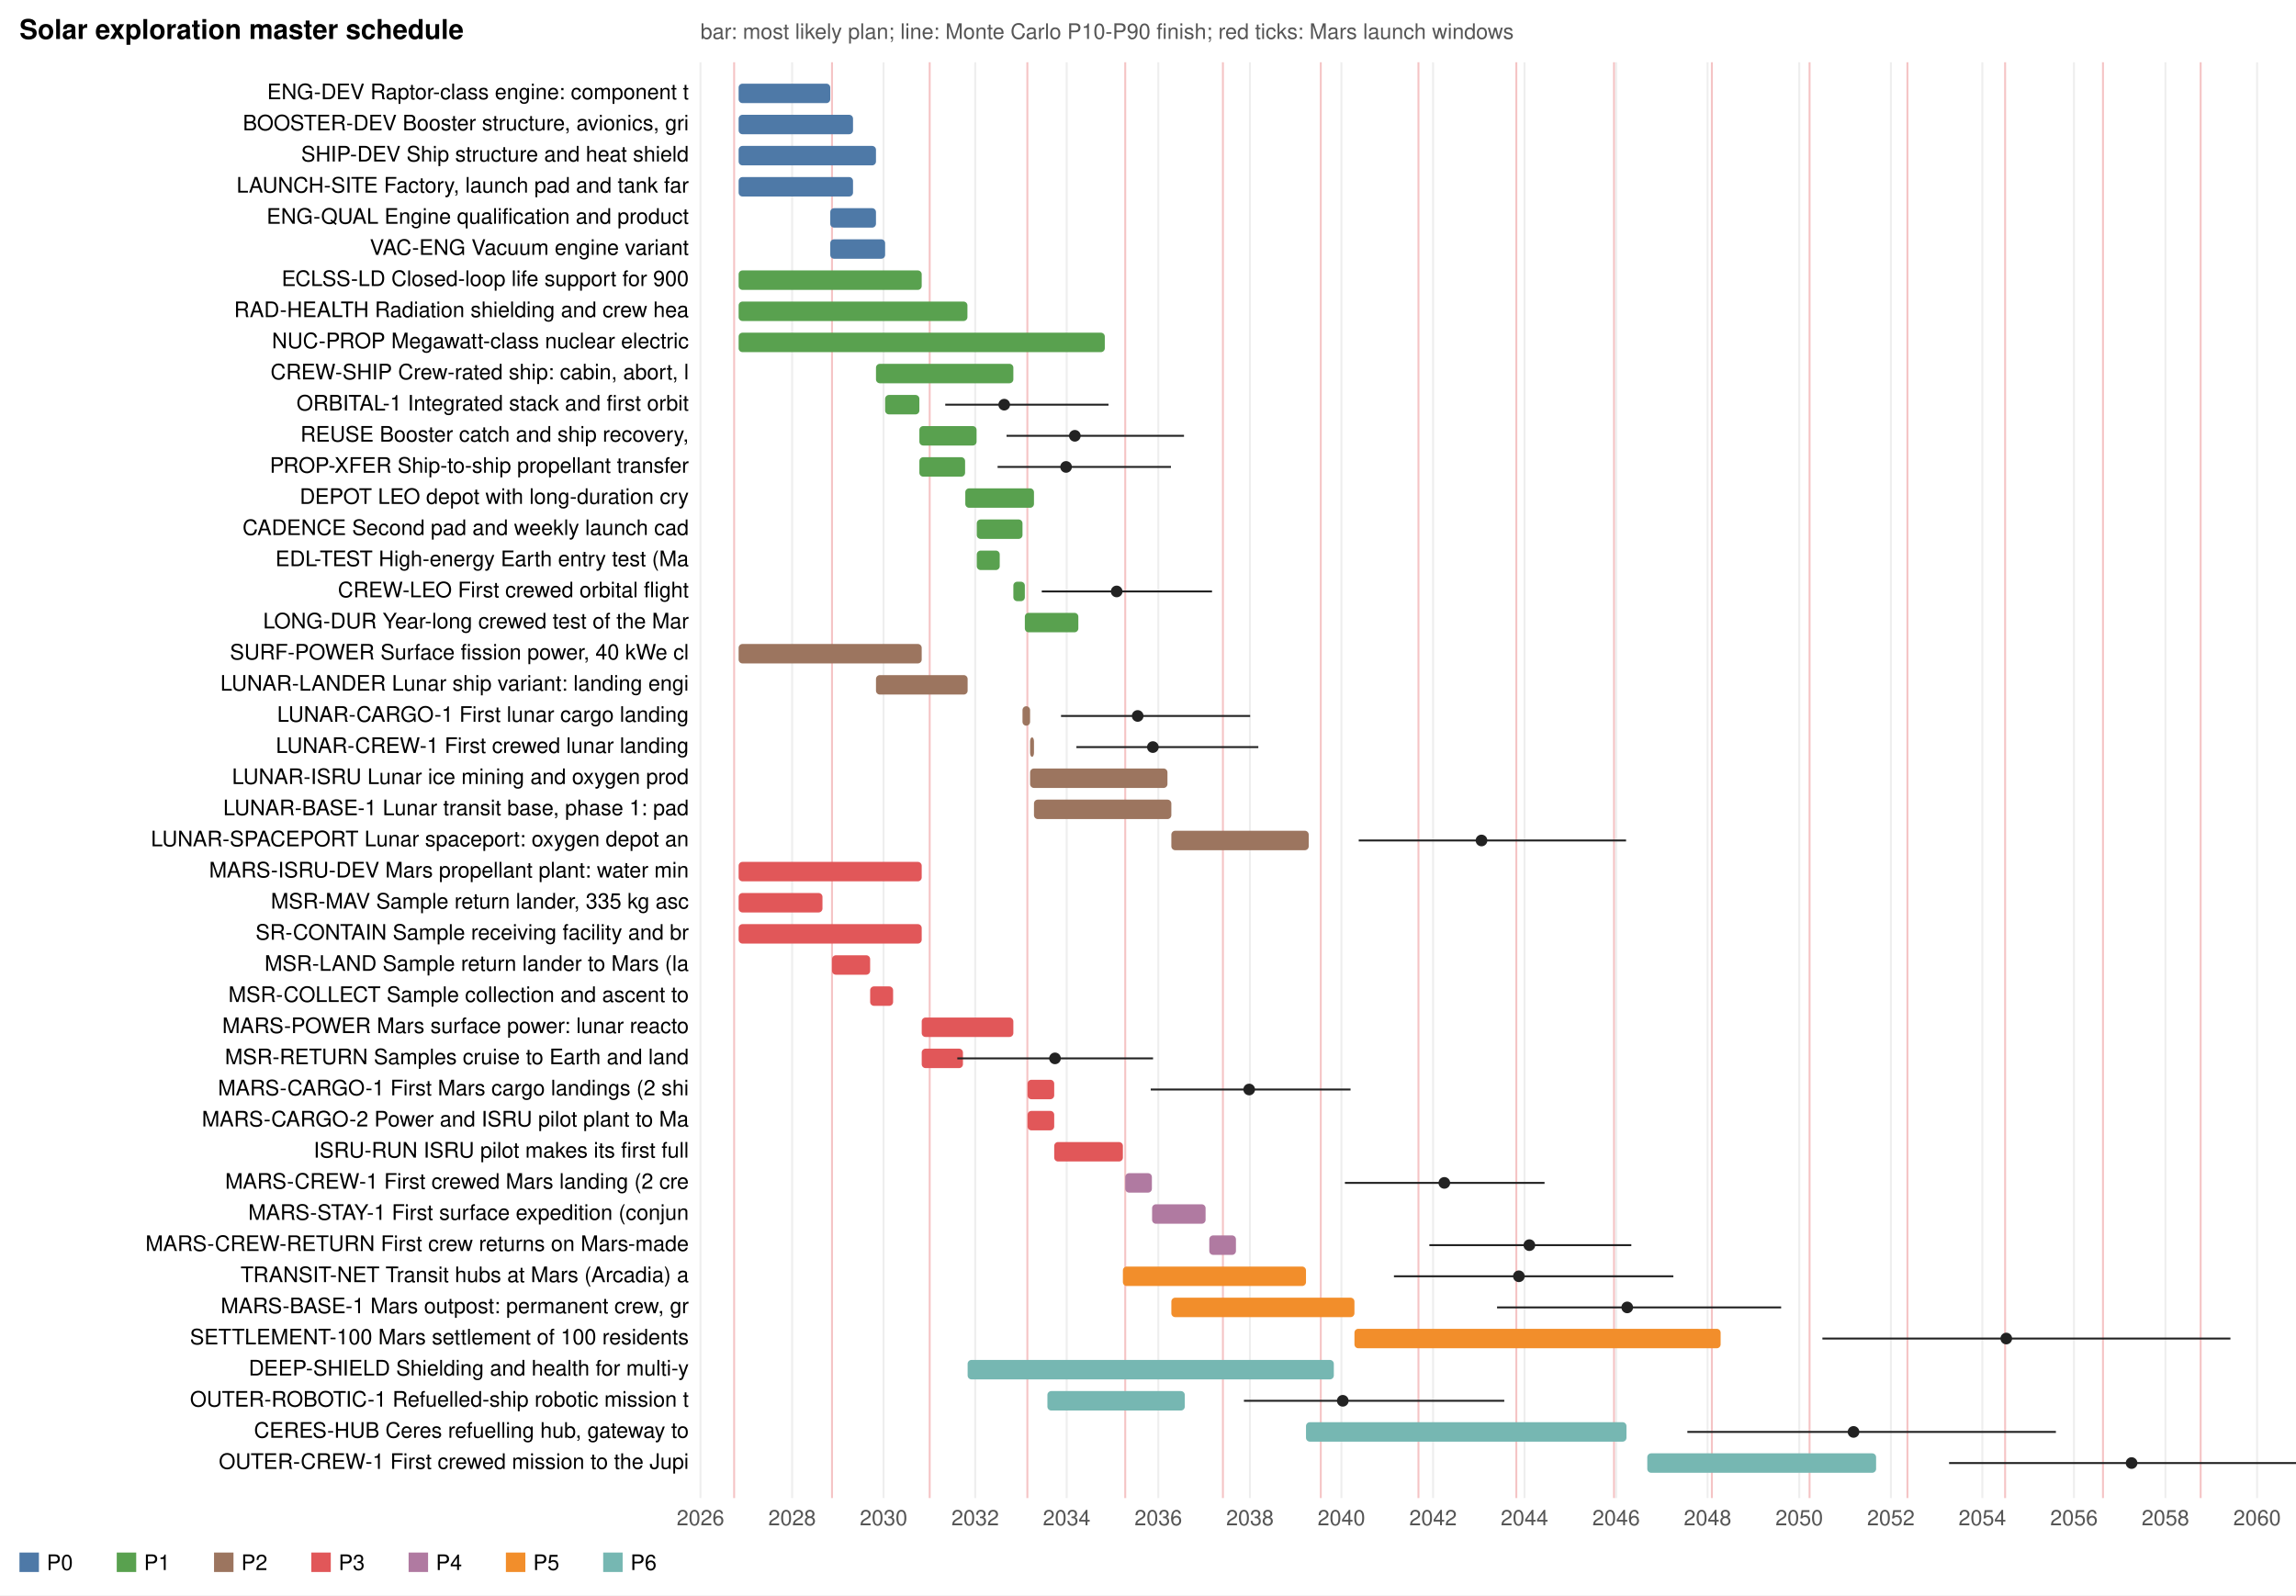
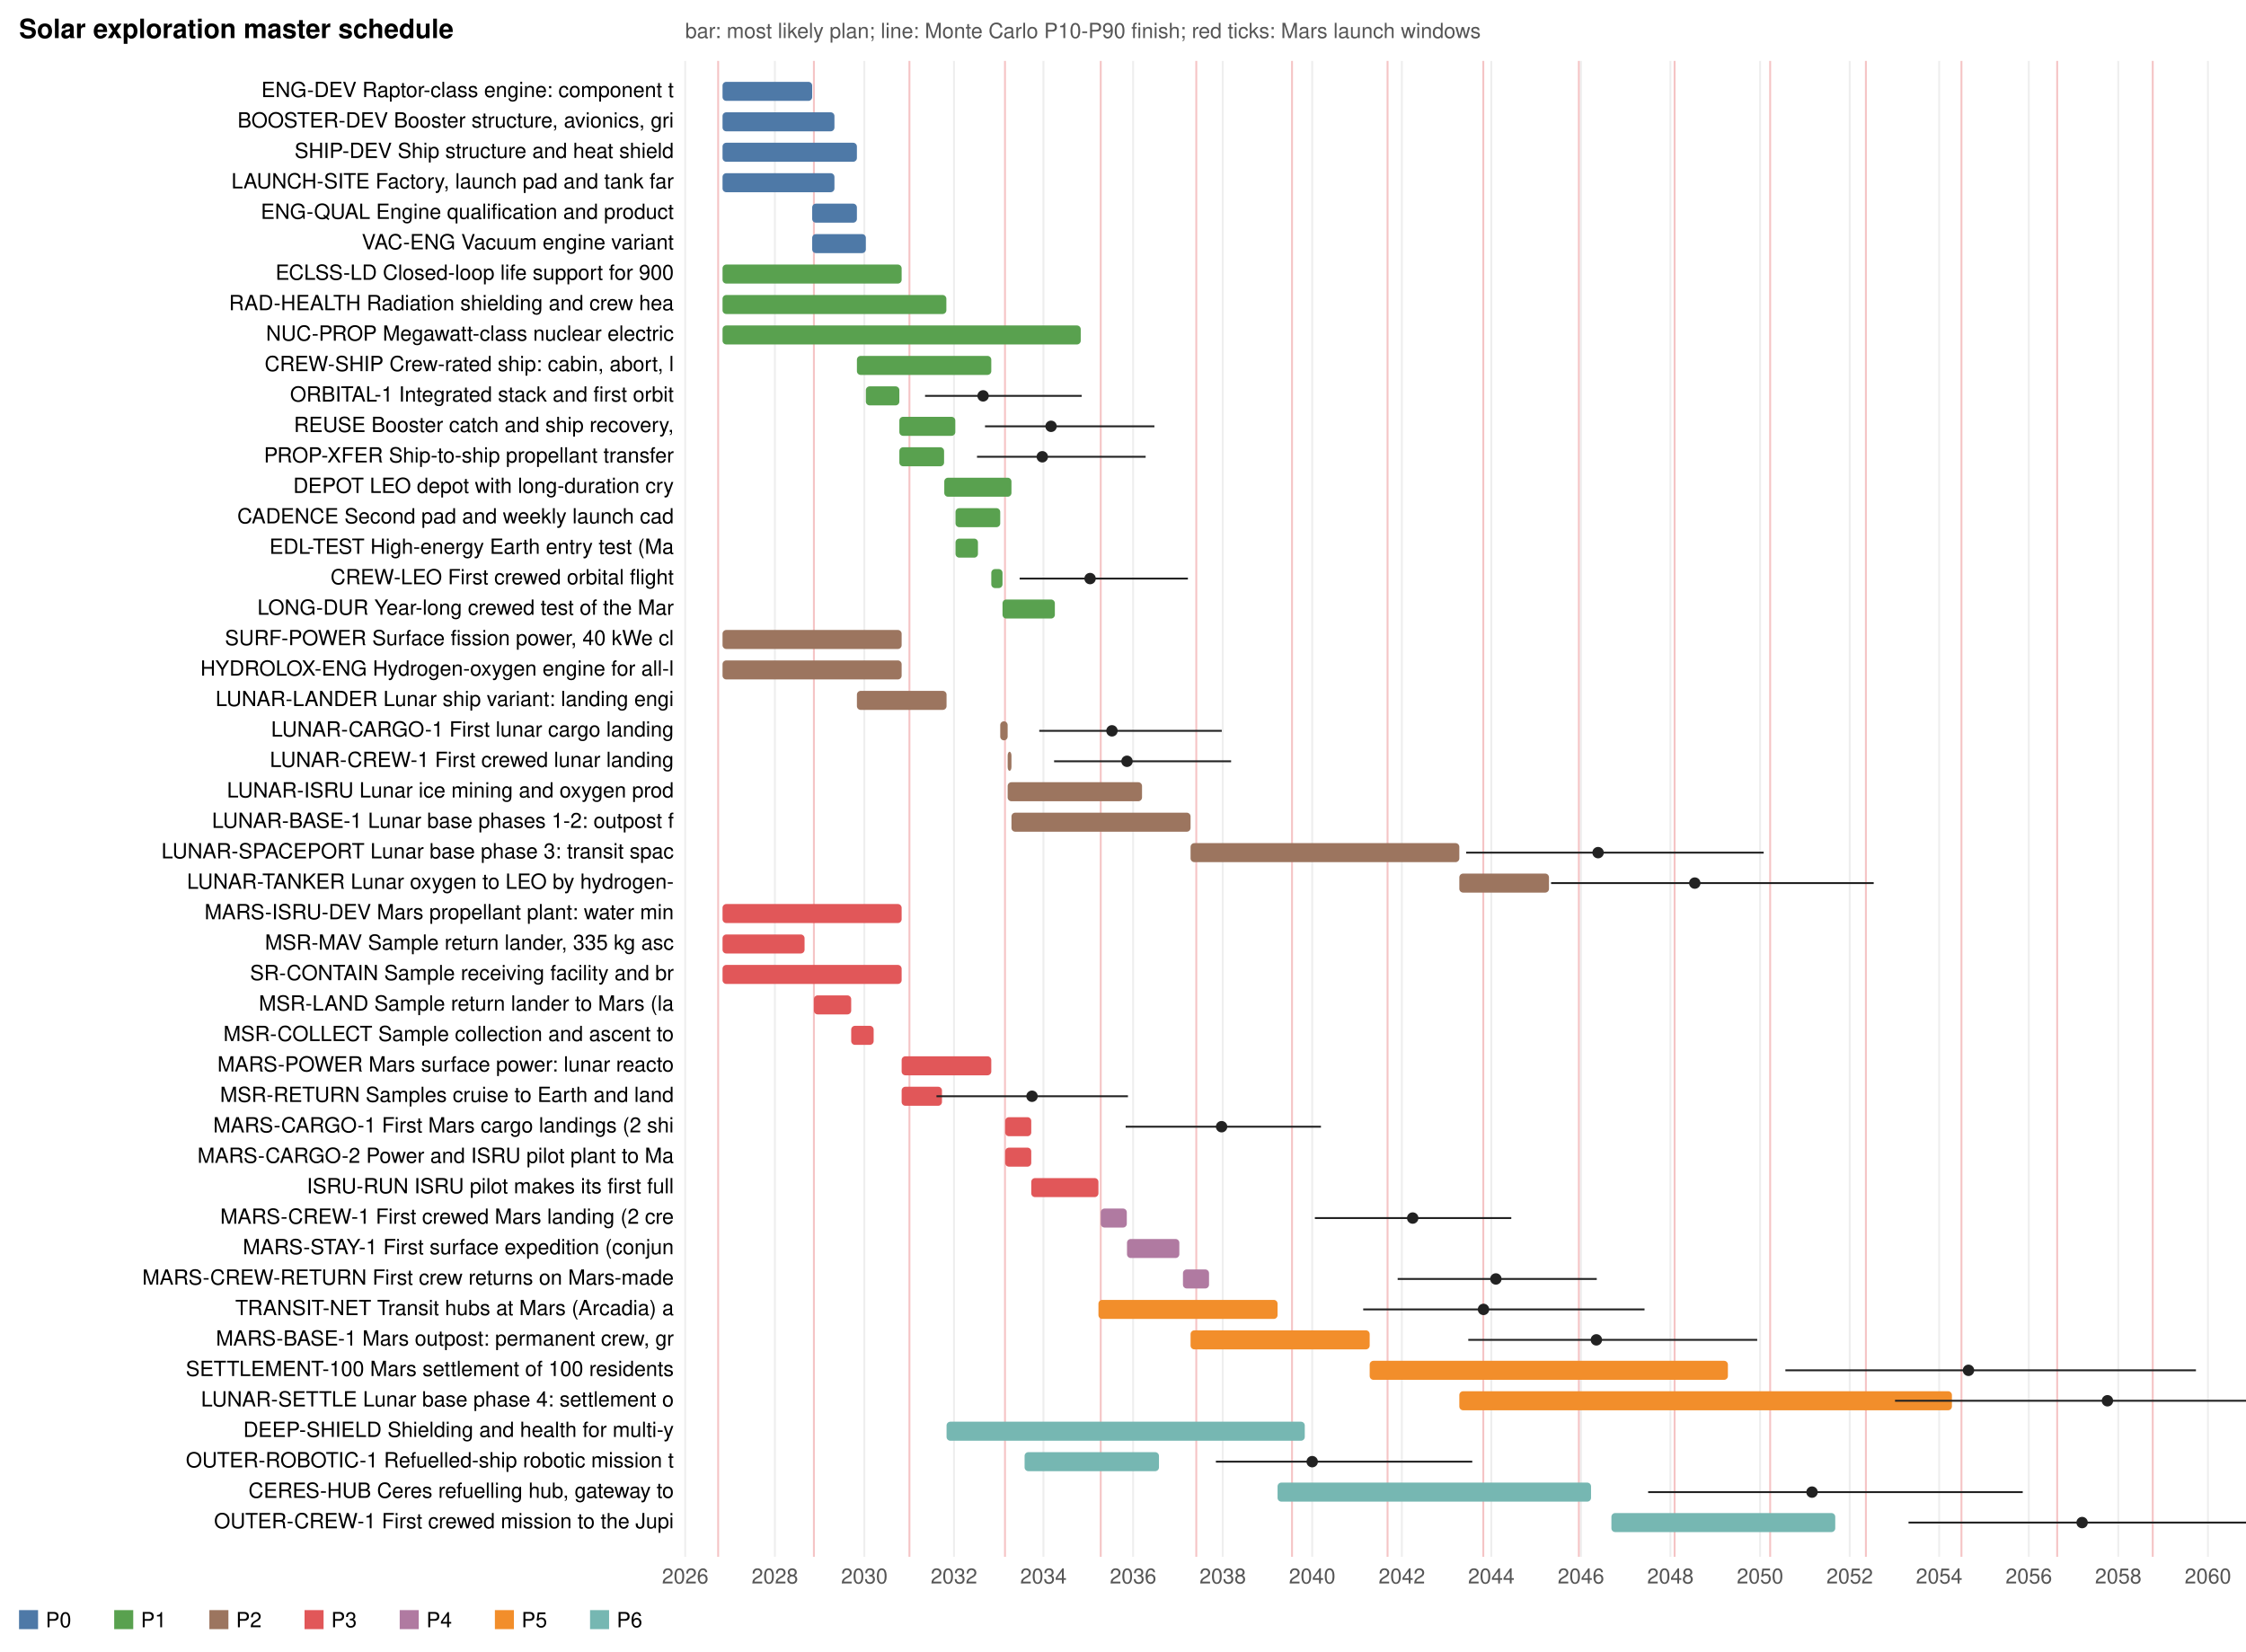
- <svg xmlns="http://www.w3.org/2000/svg" width="1180" height="820" font-family="Helvetica,Arial,sans-serif" font-size="11">
-   <rect width="1180" height="820" fill="white" />
+ <svg xmlns="http://www.w3.org/2000/svg" width="1180" height="868" font-family="Helvetica,Arial,sans-serif" font-size="11">
+   <rect width="1180" height="868" fill="white" />
  <text x="10" y="20" font-size="14" font-weight="bold">Solar exploration master schedule</text>
  <text x="360" y="20" fill="#555">bar: most likely plan; line: Monte Carlo P10-P90 finish; red ticks: Mars launch windows</text>
-   <line x1="360.0" y1="32" x2="360.0" y2="770" stroke="#eee" />
-   <text x="360.0" y="784" text-anchor="middle" fill="#555">2026</text>
-   <line x1="407.1" y1="32" x2="407.1" y2="770" stroke="#eee" />
-   <text x="407.1" y="784" text-anchor="middle" fill="#555">2028</text>
-   <line x1="454.1" y1="32" x2="454.1" y2="770" stroke="#eee" />
-   <text x="454.1" y="784" text-anchor="middle" fill="#555">2030</text>
-   <line x1="501.2" y1="32" x2="501.2" y2="770" stroke="#eee" />
-   <text x="501.2" y="784" text-anchor="middle" fill="#555">2032</text>
-   <line x1="548.2" y1="32" x2="548.2" y2="770" stroke="#eee" />
-   <text x="548.2" y="784" text-anchor="middle" fill="#555">2034</text>
-   <line x1="595.3" y1="32" x2="595.3" y2="770" stroke="#eee" />
-   <text x="595.3" y="784" text-anchor="middle" fill="#555">2036</text>
-   <line x1="642.4" y1="32" x2="642.4" y2="770" stroke="#eee" />
-   <text x="642.4" y="784" text-anchor="middle" fill="#555">2038</text>
-   <line x1="689.4" y1="32" x2="689.4" y2="770" stroke="#eee" />
-   <text x="689.4" y="784" text-anchor="middle" fill="#555">2040</text>
-   <line x1="736.5" y1="32" x2="736.5" y2="770" stroke="#eee" />
-   <text x="736.5" y="784" text-anchor="middle" fill="#555">2042</text>
-   <line x1="783.5" y1="32" x2="783.5" y2="770" stroke="#eee" />
-   <text x="783.5" y="784" text-anchor="middle" fill="#555">2044</text>
-   <line x1="830.6" y1="32" x2="830.6" y2="770" stroke="#eee" />
-   <text x="830.6" y="784" text-anchor="middle" fill="#555">2046</text>
-   <line x1="877.6" y1="32" x2="877.6" y2="770" stroke="#eee" />
-   <text x="877.6" y="784" text-anchor="middle" fill="#555">2048</text>
-   <line x1="924.7" y1="32" x2="924.7" y2="770" stroke="#eee" />
-   <text x="924.7" y="784" text-anchor="middle" fill="#555">2050</text>
-   <line x1="971.8" y1="32" x2="971.8" y2="770" stroke="#eee" />
-   <text x="971.8" y="784" text-anchor="middle" fill="#555">2052</text>
-   <line x1="1018.8" y1="32" x2="1018.8" y2="770" stroke="#eee" />
-   <text x="1018.8" y="784" text-anchor="middle" fill="#555">2054</text>
-   <line x1="1065.9" y1="32" x2="1065.9" y2="770" stroke="#eee" />
-   <text x="1065.9" y="784" text-anchor="middle" fill="#555">2056</text>
-   <line x1="1112.9" y1="32" x2="1112.9" y2="770" stroke="#eee" />
-   <text x="1112.9" y="784" text-anchor="middle" fill="#555">2058</text>
-   <line x1="1160.0" y1="32" x2="1160.0" y2="770" stroke="#eee" />
-   <text x="1160.0" y="784" text-anchor="middle" fill="#555">2060</text>
-   <line x1="377.3" y1="32" x2="377.3" y2="770" stroke="#e15759" stroke-opacity="0.35" />
-   <line x1="427.6" y1="32" x2="427.6" y2="770" stroke="#e15759" stroke-opacity="0.35" />
-   <line x1="477.8" y1="32" x2="477.8" y2="770" stroke="#e15759" stroke-opacity="0.35" />
-   <line x1="528.0" y1="32" x2="528.0" y2="770" stroke="#e15759" stroke-opacity="0.35" />
-   <line x1="578.3" y1="32" x2="578.3" y2="770" stroke="#e15759" stroke-opacity="0.35" />
-   <line x1="628.5" y1="32" x2="628.5" y2="770" stroke="#e15759" stroke-opacity="0.35" />
-   <line x1="678.8" y1="32" x2="678.8" y2="770" stroke="#e15759" stroke-opacity="0.35" />
-   <line x1="729.0" y1="32" x2="729.0" y2="770" stroke="#e15759" stroke-opacity="0.35" />
-   <line x1="779.3" y1="32" x2="779.3" y2="770" stroke="#e15759" stroke-opacity="0.35" />
-   <line x1="829.5" y1="32" x2="829.5" y2="770" stroke="#e15759" stroke-opacity="0.35" />
-   <line x1="879.8" y1="32" x2="879.8" y2="770" stroke="#e15759" stroke-opacity="0.35" />
-   <line x1="930.0" y1="32" x2="930.0" y2="770" stroke="#e15759" stroke-opacity="0.35" />
-   <line x1="980.3" y1="32" x2="980.3" y2="770" stroke="#e15759" stroke-opacity="0.35" />
-   <line x1="1030.5" y1="32" x2="1030.5" y2="770" stroke="#e15759" stroke-opacity="0.35" />
-   <line x1="1080.8" y1="32" x2="1080.8" y2="770" stroke="#e15759" stroke-opacity="0.35" />
-   <line x1="1131.0" y1="32" x2="1131.0" y2="770" stroke="#e15759" stroke-opacity="0.35" />
-   <line x1="1181.3" y1="32" x2="1181.3" y2="770" stroke="#e15759" stroke-opacity="0.35" />
+   <line x1="360.0" y1="32" x2="360.0" y2="818" stroke="#eee" />
+   <text x="360.0" y="832" text-anchor="middle" fill="#555">2026</text>
+   <line x1="407.1" y1="32" x2="407.1" y2="818" stroke="#eee" />
+   <text x="407.1" y="832" text-anchor="middle" fill="#555">2028</text>
+   <line x1="454.1" y1="32" x2="454.1" y2="818" stroke="#eee" />
+   <text x="454.1" y="832" text-anchor="middle" fill="#555">2030</text>
+   <line x1="501.2" y1="32" x2="501.2" y2="818" stroke="#eee" />
+   <text x="501.2" y="832" text-anchor="middle" fill="#555">2032</text>
+   <line x1="548.2" y1="32" x2="548.2" y2="818" stroke="#eee" />
+   <text x="548.2" y="832" text-anchor="middle" fill="#555">2034</text>
+   <line x1="595.3" y1="32" x2="595.3" y2="818" stroke="#eee" />
+   <text x="595.3" y="832" text-anchor="middle" fill="#555">2036</text>
+   <line x1="642.4" y1="32" x2="642.4" y2="818" stroke="#eee" />
+   <text x="642.4" y="832" text-anchor="middle" fill="#555">2038</text>
+   <line x1="689.4" y1="32" x2="689.4" y2="818" stroke="#eee" />
+   <text x="689.4" y="832" text-anchor="middle" fill="#555">2040</text>
+   <line x1="736.5" y1="32" x2="736.5" y2="818" stroke="#eee" />
+   <text x="736.5" y="832" text-anchor="middle" fill="#555">2042</text>
+   <line x1="783.5" y1="32" x2="783.5" y2="818" stroke="#eee" />
+   <text x="783.5" y="832" text-anchor="middle" fill="#555">2044</text>
+   <line x1="830.6" y1="32" x2="830.6" y2="818" stroke="#eee" />
+   <text x="830.6" y="832" text-anchor="middle" fill="#555">2046</text>
+   <line x1="877.6" y1="32" x2="877.6" y2="818" stroke="#eee" />
+   <text x="877.6" y="832" text-anchor="middle" fill="#555">2048</text>
+   <line x1="924.7" y1="32" x2="924.7" y2="818" stroke="#eee" />
+   <text x="924.7" y="832" text-anchor="middle" fill="#555">2050</text>
+   <line x1="971.8" y1="32" x2="971.8" y2="818" stroke="#eee" />
+   <text x="971.8" y="832" text-anchor="middle" fill="#555">2052</text>
+   <line x1="1018.8" y1="32" x2="1018.8" y2="818" stroke="#eee" />
+   <text x="1018.8" y="832" text-anchor="middle" fill="#555">2054</text>
+   <line x1="1065.9" y1="32" x2="1065.9" y2="818" stroke="#eee" />
+   <text x="1065.9" y="832" text-anchor="middle" fill="#555">2056</text>
+   <line x1="1112.9" y1="32" x2="1112.9" y2="818" stroke="#eee" />
+   <text x="1112.9" y="832" text-anchor="middle" fill="#555">2058</text>
+   <line x1="1160.0" y1="32" x2="1160.0" y2="818" stroke="#eee" />
+   <text x="1160.0" y="832" text-anchor="middle" fill="#555">2060</text>
+   <line x1="377.3" y1="32" x2="377.3" y2="818" stroke="#e15759" stroke-opacity="0.35" />
+   <line x1="427.6" y1="32" x2="427.6" y2="818" stroke="#e15759" stroke-opacity="0.35" />
+   <line x1="477.8" y1="32" x2="477.8" y2="818" stroke="#e15759" stroke-opacity="0.35" />
+   <line x1="528.0" y1="32" x2="528.0" y2="818" stroke="#e15759" stroke-opacity="0.35" />
+   <line x1="578.3" y1="32" x2="578.3" y2="818" stroke="#e15759" stroke-opacity="0.35" />
+   <line x1="628.5" y1="32" x2="628.5" y2="818" stroke="#e15759" stroke-opacity="0.35" />
+   <line x1="678.8" y1="32" x2="678.8" y2="818" stroke="#e15759" stroke-opacity="0.35" />
+   <line x1="729.0" y1="32" x2="729.0" y2="818" stroke="#e15759" stroke-opacity="0.35" />
+   <line x1="779.3" y1="32" x2="779.3" y2="818" stroke="#e15759" stroke-opacity="0.35" />
+   <line x1="829.5" y1="32" x2="829.5" y2="818" stroke="#e15759" stroke-opacity="0.35" />
+   <line x1="879.8" y1="32" x2="879.8" y2="818" stroke="#e15759" stroke-opacity="0.35" />
+   <line x1="930.0" y1="32" x2="930.0" y2="818" stroke="#e15759" stroke-opacity="0.35" />
+   <line x1="980.3" y1="32" x2="980.3" y2="818" stroke="#e15759" stroke-opacity="0.35" />
+   <line x1="1030.5" y1="32" x2="1030.5" y2="818" stroke="#e15759" stroke-opacity="0.35" />
+   <line x1="1080.8" y1="32" x2="1080.8" y2="818" stroke="#e15759" stroke-opacity="0.35" />
+   <line x1="1131.0" y1="32" x2="1131.0" y2="818" stroke="#e15759" stroke-opacity="0.35" />
+   <line x1="1181.3" y1="32" x2="1181.3" y2="818" stroke="#e15759" stroke-opacity="0.35" />
  <text x="354" y="51" text-anchor="end">ENG-DEV  Raptor-class engine: component t</text>
  <rect x="379.6" y="43" width="47.1" height="10" fill="#4e79a7" rx="2" />
  <text x="354" y="67" text-anchor="end">BOOSTER-DEV  Booster structure, avionics, gri</text>
  <rect x="379.6" y="59" width="58.8" height="10" fill="#4e79a7" rx="2" />
  <text x="354" y="83" text-anchor="end">SHIP-DEV  Ship structure and heat shield</text>
  <rect x="379.6" y="75" width="70.6" height="10" fill="#4e79a7" rx="2" />
  <text x="354" y="99" text-anchor="end">LAUNCH-SITE  Factory, launch pad and tank far</text>
  <rect x="379.6" y="91" width="58.8" height="10" fill="#4e79a7" rx="2" />
  <text x="354" y="115" text-anchor="end">ENG-QUAL  Engine qualification and product</text>
  <rect x="426.7" y="107" width="23.5" height="10" fill="#4e79a7" rx="2" />
  <text x="354" y="131" text-anchor="end">VAC-ENG  Vacuum engine variant</text>
  <rect x="426.7" y="123" width="28.2" height="10" fill="#4e79a7" rx="2" />
  <text x="354" y="147" text-anchor="end">ECLSS-LD  Closed-loop life support for 900</text>
  <rect x="379.6" y="139" width="94.1" height="10" fill="#59a14f" rx="2" />
  <text x="354" y="163" text-anchor="end">RAD-HEALTH  Radiation shielding and crew hea</text>
  <rect x="379.6" y="155" width="117.6" height="10" fill="#59a14f" rx="2" />
  <text x="354" y="179" text-anchor="end">NUC-PROP  Megawatt-class nuclear electric </text>
  <rect x="379.6" y="171" width="188.2" height="10" fill="#59a14f" rx="2" />
  <text x="354" y="195" text-anchor="end">CREW-SHIP  Crew-rated ship: cabin, abort, l</text>
  <rect x="450.2" y="187" width="70.6" height="10" fill="#59a14f" rx="2" />
  <text x="354" y="211" text-anchor="end">ORBITAL-1  Integrated stack and first orbit</text>
  <rect x="454.9" y="203" width="17.6" height="10" fill="#59a14f" rx="2" />
-   <line x1="485.8" y1="208" x2="569.7" y2="208" stroke="#222" />
-   <circle cx="516.1" cy="208" r="3" fill="#222" />
+   <line x1="486.0" y1="208" x2="568.3" y2="208" stroke="#222" />
+   <circle cx="516.5" cy="208" r="3" fill="#222" />
  <text x="354" y="227" text-anchor="end">REUSE  Booster catch and ship recovery,</text>
  <rect x="472.5" y="219" width="29.4" height="10" fill="#59a14f" rx="2" />
-   <line x1="517.3" y1="224" x2="608.5" y2="224" stroke="#222" />
-   <circle cx="552.4" cy="224" r="3" fill="#222" />
+   <line x1="517.5" y1="224" x2="606.5" y2="224" stroke="#222" />
+   <circle cx="552.2" cy="224" r="3" fill="#222" />
  <text x="354" y="243" text-anchor="end">PROP-XFER  Ship-to-ship propellant transfer</text>
  <rect x="472.5" y="235" width="23.5" height="10" fill="#59a14f" rx="2" />
-   <line x1="512.7" y1="240" x2="601.8" y2="240" stroke="#222" />
-   <circle cx="547.9" cy="240" r="3" fill="#222" />
+   <line x1="513.3" y1="240" x2="601.9" y2="240" stroke="#222" />
+   <circle cx="547.6" cy="240" r="3" fill="#222" />
  <text x="354" y="259" text-anchor="end">DEPOT  LEO depot with long-duration cry</text>
  <rect x="496.1" y="251" width="35.3" height="10" fill="#59a14f" rx="2" />
  <text x="354" y="275" text-anchor="end">CADENCE  Second pad and weekly launch cad</text>
  <rect x="502.0" y="267" width="23.5" height="10" fill="#59a14f" rx="2" />
  <text x="354" y="291" text-anchor="end">EDL-TEST  High-energy Earth entry test (Ma</text>
  <rect x="502.0" y="283" width="11.8" height="10" fill="#59a14f" rx="2" />
  <text x="354" y="307" text-anchor="end">CREW-LEO  First crewed orbital flight</text>
  <rect x="520.8" y="299" width="5.9" height="10" fill="#59a14f" rx="2" />
-   <line x1="535.4" y1="304" x2="622.9" y2="304" stroke="#222" />
-   <circle cx="573.9" cy="304" r="3" fill="#222" />
+   <line x1="535.7" y1="304" x2="624.1" y2="304" stroke="#222" />
+   <circle cx="572.7" cy="304" r="3" fill="#222" />
  <text x="354" y="323" text-anchor="end">LONG-DUR  Year-long crewed test of the Mar</text>
  <rect x="526.7" y="315" width="27.5" height="10" fill="#59a14f" rx="2" />
  <text x="354" y="339" text-anchor="end">SURF-POWER  Surface fission power, 40 kWe cl</text>
  <rect x="379.6" y="331" width="94.1" height="10" fill="#9c755f" rx="2" />
-   <text x="354" y="355" text-anchor="end">LUNAR-LANDER  Lunar ship variant: landing engi</text>
-   <rect x="450.2" y="347" width="47.1" height="10" fill="#9c755f" rx="2" />
-   <text x="354" y="371" text-anchor="end">LUNAR-CARGO-1  First lunar cargo landing</text>
-   <rect x="525.5" y="363" width="3.9" height="10" fill="#9c755f" rx="2" />
-   <line x1="545.3" y1="368" x2="642.5" y2="368" stroke="#222" />
-   <circle cx="584.7" cy="368" r="3" fill="#222" />
-   <text x="354" y="387" text-anchor="end">LUNAR-CREW-1  First crewed lunar landing</text>
-   <rect x="529.4" y="379" width="2.0" height="10" fill="#9c755f" rx="2" />
-   <line x1="553.2" y1="384" x2="646.7" y2="384" stroke="#222" />
-   <circle cx="592.5" cy="384" r="3" fill="#222" />
-   <text x="354" y="403" text-anchor="end">LUNAR-ISRU  Lunar ice mining and oxygen prod</text>
-   <rect x="529.4" y="395" width="70.6" height="10" fill="#9c755f" rx="2" />
-   <text x="354" y="419" text-anchor="end">LUNAR-BASE-1  Lunar transit base, phase 1: pad</text>
-   <rect x="531.4" y="411" width="70.6" height="10" fill="#9c755f" rx="2" />
-   <text x="354" y="435" text-anchor="end">LUNAR-SPACEPORT  Lunar spaceport: oxygen depot an</text>
-   <rect x="602.0" y="427" width="70.6" height="10" fill="#9c755f" rx="2" />
-   <line x1="698.3" y1="432" x2="835.7" y2="432" stroke="#222" />
-   <circle cx="761.4" cy="432" r="3" fill="#222" />
-   <text x="354" y="451" text-anchor="end">MARS-ISRU-DEV  Mars propellant plant: water min</text>
-   <rect x="379.6" y="443" width="94.1" height="10" fill="#e15759" rx="2" />
-   <text x="354" y="467" text-anchor="end">MSR-MAV  Sample return lander, 335 kg asc</text>
-   <rect x="379.6" y="459" width="43.1" height="10" fill="#e15759" rx="2" />
-   <text x="354" y="483" text-anchor="end">SR-CONTAIN  Sample receiving facility and br</text>
+   <text x="354" y="355" text-anchor="end">HYDROLOX-ENG  Hydrogen-oxygen engine for all-l</text>
+   <rect x="379.6" y="347" width="94.1" height="10" fill="#9c755f" rx="2" />
+   <text x="354" y="371" text-anchor="end">LUNAR-LANDER  Lunar ship variant: landing engi</text>
+   <rect x="450.2" y="363" width="47.1" height="10" fill="#9c755f" rx="2" />
+   <text x="354" y="387" text-anchor="end">LUNAR-CARGO-1  First lunar cargo landing</text>
+   <rect x="525.5" y="379" width="3.9" height="10" fill="#9c755f" rx="2" />
+   <line x1="546.0" y1="384" x2="641.9" y2="384" stroke="#222" />
+   <circle cx="584.2" cy="384" r="3" fill="#222" />
+   <text x="354" y="403" text-anchor="end">LUNAR-CREW-1  First crewed lunar landing</text>
+   <rect x="529.4" y="395" width="2.0" height="10" fill="#9c755f" rx="2" />
+   <line x1="553.8" y1="400" x2="646.8" y2="400" stroke="#222" />
+   <circle cx="592.1" cy="400" r="3" fill="#222" />
+   <text x="354" y="419" text-anchor="end">LUNAR-ISRU  Lunar ice mining and oxygen prod</text>
+   <rect x="529.4" y="411" width="70.6" height="10" fill="#9c755f" rx="2" />
+   <text x="354" y="435" text-anchor="end">LUNAR-BASE-1  Lunar base phases 1-2: outpost f</text>
+   <rect x="531.4" y="427" width="94.1" height="10" fill="#9c755f" rx="2" />
+   <text x="354" y="451" text-anchor="end">LUNAR-SPACEPORT  Lunar base phase 3: transit spac</text>
+   <rect x="625.5" y="443" width="141.2" height="10" fill="#9c755f" rx="2" />
+   <line x1="770.3" y1="448" x2="926.6" y2="448" stroke="#222" />
+   <circle cx="839.6" cy="448" r="3" fill="#222" />
+   <text x="354" y="467" text-anchor="end">LUNAR-TANKER  Lunar oxygen to LEO by hydrogen-</text>
+   <rect x="766.7" y="459" width="47.1" height="10" fill="#9c755f" rx="2" />
+   <line x1="814.9" y1="464" x2="984.4" y2="464" stroke="#222" />
+   <circle cx="890.4" cy="464" r="3" fill="#222" />
+   <text x="354" y="483" text-anchor="end">MARS-ISRU-DEV  Mars propellant plant: water min</text>
  <rect x="379.6" y="475" width="94.1" height="10" fill="#e15759" rx="2" />
-   <text x="354" y="499" text-anchor="end">MSR-LAND  Sample return lander to Mars (la</text>
-   <rect x="427.6" y="491" width="19.6" height="10" fill="#e15759" rx="2" />
-   <text x="354" y="515" text-anchor="end">MSR-COLLECT  Sample collection and ascent to </text>
-   <rect x="447.2" y="507" width="11.8" height="10" fill="#e15759" rx="2" />
-   <text x="354" y="531" text-anchor="end">MARS-POWER  Mars surface power: lunar reacto</text>
-   <rect x="473.7" y="523" width="47.1" height="10" fill="#e15759" rx="2" />
-   <text x="354" y="547" text-anchor="end">MSR-RETURN  Samples cruise to Earth and land</text>
-   <rect x="473.7" y="539" width="21.2" height="10" fill="#e15759" rx="2" />
-   <line x1="492.0" y1="544" x2="592.6" y2="544" stroke="#222" />
-   <circle cx="542.2" cy="544" r="3" fill="#222" />
-   <text x="354" y="563" text-anchor="end">MARS-CARGO-1  First Mars cargo landings (2 shi</text>
-   <rect x="528.1" y="555" width="13.7" height="10" fill="#e15759" rx="2" />
-   <line x1="591.4" y1="560" x2="694.1" y2="560" stroke="#222" />
-   <circle cx="642.0" cy="560" r="3" fill="#222" />
-   <text x="354" y="579" text-anchor="end">MARS-CARGO-2  Power and ISRU pilot plant to Ma</text>
-   <rect x="528.1" y="571" width="13.7" height="10" fill="#e15759" rx="2" />
-   <text x="354" y="595" text-anchor="end">ISRU-RUN  ISRU pilot makes its first full </text>
-   <rect x="541.8" y="587" width="35.3" height="10" fill="#e15759" rx="2" />
-   <text x="354" y="611" text-anchor="end">MARS-CREW-1  First crewed Mars landing (2 cre</text>
-   <rect x="578.3" y="603" width="13.7" height="10" fill="#b07aa1" rx="2" />
-   <line x1="691.2" y1="608" x2="793.8" y2="608" stroke="#222" />
-   <circle cx="742.3" cy="608" r="3" fill="#222" />
-   <text x="354" y="627" text-anchor="end">MARS-STAY-1  First surface expedition (conjun</text>
-   <rect x="592.1" y="619" width="27.5" height="10" fill="#b07aa1" rx="2" />
-   <text x="354" y="643" text-anchor="end">MARS-CREW-RETURN  First crew returns on Mars-made </text>
-   <rect x="621.5" y="635" width="13.7" height="10" fill="#b07aa1" rx="2" />
-   <line x1="734.6" y1="640" x2="838.4" y2="640" stroke="#222" />
-   <circle cx="786.0" cy="640" r="3" fill="#222" />
-   <text x="354" y="659" text-anchor="end">TRANSIT-NET  Transit hubs at Mars (Arcadia) a</text>
-   <rect x="577.1" y="651" width="94.1" height="10" fill="#f28e2b" rx="2" />
-   <line x1="716.4" y1="656" x2="860.0" y2="656" stroke="#222" />
-   <circle cx="780.6" cy="656" r="3" fill="#222" />
-   <text x="354" y="675" text-anchor="end">MARS-BASE-1  Mars outpost: permanent crew, gr</text>
-   <rect x="602.0" y="667" width="94.1" height="10" fill="#f28e2b" rx="2" />
-   <line x1="769.4" y1="672" x2="915.4" y2="672" stroke="#222" />
-   <circle cx="836.3" cy="672" r="3" fill="#222" />
-   <text x="354" y="691" text-anchor="end">SETTLEMENT-100  Mars settlement of 100 residents</text>
-   <rect x="696.1" y="683" width="188.2" height="10" fill="#f28e2b" rx="2" />
-   <line x1="936.6" y1="688" x2="1146.3" y2="688" stroke="#222" />
-   <circle cx="1031.1" cy="688" r="3" fill="#222" />
-   <text x="354" y="707" text-anchor="end">DEEP-SHIELD  Shielding and health for multi-y</text>
-   <rect x="497.3" y="699" width="188.2" height="10" fill="#76b7b2" rx="2" />
-   <text x="354" y="723" text-anchor="end">OUTER-ROBOTIC-1  Refuelled-ship robotic mission t</text>
-   <rect x="538.3" y="715" width="70.6" height="10" fill="#76b7b2" rx="2" />
-   <line x1="639.3" y1="720" x2="773.1" y2="720" stroke="#222" />
-   <circle cx="690.1" cy="720" r="3" fill="#222" />
-   <text x="354" y="739" text-anchor="end">CERES-HUB  Ceres refuelling hub, gateway to</text>
-   <rect x="671.2" y="731" width="164.7" height="10" fill="#76b7b2" rx="2" />
-   <line x1="867.2" y1="736" x2="1056.6" y2="736" stroke="#222" />
-   <circle cx="952.6" cy="736" r="3" fill="#222" />
-   <text x="354" y="755" text-anchor="end">OUTER-CREW-1  First crewed mission to the Jupi</text>
-   <rect x="846.6" y="747" width="117.6" height="10" fill="#76b7b2" rx="2" />
-   <line x1="1001.7" y1="752" x2="1208.8" y2="752" stroke="#222" />
-   <circle cx="1095.5" cy="752" r="3" fill="#222" />
-   <rect x="10" y="798" width="10" height="10" fill="#4e79a7" />
-   <text x="24" y="807">P0</text>
-   <rect x="60" y="798" width="10" height="10" fill="#59a14f" />
-   <text x="74" y="807">P1</text>
-   <rect x="110" y="798" width="10" height="10" fill="#9c755f" />
-   <text x="124" y="807">P2</text>
-   <rect x="160" y="798" width="10" height="10" fill="#e15759" />
-   <text x="174" y="807">P3</text>
-   <rect x="210" y="798" width="10" height="10" fill="#b07aa1" />
-   <text x="224" y="807">P4</text>
-   <rect x="260" y="798" width="10" height="10" fill="#f28e2b" />
-   <text x="274" y="807">P5</text>
-   <rect x="310" y="798" width="10" height="10" fill="#76b7b2" />
-   <text x="324" y="807">P6</text>
+   <text x="354" y="499" text-anchor="end">MSR-MAV  Sample return lander, 335 kg asc</text>
+   <rect x="379.6" y="491" width="43.1" height="10" fill="#e15759" rx="2" />
+   <text x="354" y="515" text-anchor="end">SR-CONTAIN  Sample receiving facility and br</text>
+   <rect x="379.6" y="507" width="94.1" height="10" fill="#e15759" rx="2" />
+   <text x="354" y="531" text-anchor="end">MSR-LAND  Sample return lander to Mars (la</text>
+   <rect x="427.6" y="523" width="19.6" height="10" fill="#e15759" rx="2" />
+   <text x="354" y="547" text-anchor="end">MSR-COLLECT  Sample collection and ascent to </text>
+   <rect x="447.2" y="539" width="11.8" height="10" fill="#e15759" rx="2" />
+   <text x="354" y="563" text-anchor="end">MARS-POWER  Mars surface power: lunar reacto</text>
+   <rect x="473.7" y="555" width="47.1" height="10" fill="#e15759" rx="2" />
+   <text x="354" y="579" text-anchor="end">MSR-RETURN  Samples cruise to Earth and land</text>
+   <rect x="473.7" y="571" width="21.2" height="10" fill="#e15759" rx="2" />
+   <line x1="492.0" y1="576" x2="592.6" y2="576" stroke="#222" />
+   <circle cx="542.2" cy="576" r="3" fill="#222" />
+   <text x="354" y="595" text-anchor="end">MARS-CARGO-1  First Mars cargo landings (2 shi</text>
+   <rect x="528.1" y="587" width="13.7" height="10" fill="#e15759" rx="2" />
+   <line x1="591.4" y1="592" x2="694.0" y2="592" stroke="#222" />
+   <circle cx="641.8" cy="592" r="3" fill="#222" />
+   <text x="354" y="611" text-anchor="end">MARS-CARGO-2  Power and ISRU pilot plant to Ma</text>
+   <rect x="528.1" y="603" width="13.7" height="10" fill="#e15759" rx="2" />
+   <text x="354" y="627" text-anchor="end">ISRU-RUN  ISRU pilot makes its first full </text>
+   <rect x="541.8" y="619" width="35.3" height="10" fill="#e15759" rx="2" />
+   <text x="354" y="643" text-anchor="end">MARS-CREW-1  First crewed Mars landing (2 cre</text>
+   <rect x="578.3" y="635" width="13.7" height="10" fill="#b07aa1" rx="2" />
+   <line x1="690.8" y1="640" x2="794.0" y2="640" stroke="#222" />
+   <circle cx="742.2" cy="640" r="3" fill="#222" />
+   <text x="354" y="659" text-anchor="end">MARS-STAY-1  First surface expedition (conjun</text>
+   <rect x="592.1" y="651" width="27.5" height="10" fill="#b07aa1" rx="2" />
+   <text x="354" y="675" text-anchor="end">MARS-CREW-RETURN  First crew returns on Mars-made </text>
+   <rect x="621.5" y="667" width="13.7" height="10" fill="#b07aa1" rx="2" />
+   <line x1="734.3" y1="672" x2="838.9" y2="672" stroke="#222" />
+   <circle cx="785.9" cy="672" r="3" fill="#222" />
+   <text x="354" y="691" text-anchor="end">TRANSIT-NET  Transit hubs at Mars (Arcadia) a</text>
+   <rect x="577.1" y="683" width="94.1" height="10" fill="#f28e2b" rx="2" />
+   <line x1="716.2" y1="688" x2="864.0" y2="688" stroke="#222" />
+   <circle cx="779.4" cy="688" r="3" fill="#222" />
+   <text x="354" y="707" text-anchor="end">MARS-BASE-1  Mars outpost: permanent crew, gr</text>
+   <rect x="625.5" y="699" width="94.1" height="10" fill="#f28e2b" rx="2" />
+   <line x1="771.4" y1="704" x2="923.2" y2="704" stroke="#222" />
+   <circle cx="838.7" cy="704" r="3" fill="#222" />
+   <text x="354" y="723" text-anchor="end">SETTLEMENT-100  Mars settlement of 100 residents</text>
+   <rect x="719.6" y="715" width="188.2" height="10" fill="#f28e2b" rx="2" />
+   <line x1="938.0" y1="720" x2="1153.7" y2="720" stroke="#222" />
+   <circle cx="1034.2" cy="720" r="3" fill="#222" />
+   <text x="354" y="739" text-anchor="end">LUNAR-SETTLE  Lunar base phase 4: settlement o</text>
+   <rect x="766.7" y="731" width="258.8" height="10" fill="#f28e2b" rx="2" />
+   <line x1="995.6" y1="736" x2="1238.0" y2="736" stroke="#222" />
+   <circle cx="1107.2" cy="736" r="3" fill="#222" />
+   <text x="354" y="755" text-anchor="end">DEEP-SHIELD  Shielding and health for multi-y</text>
+   <rect x="497.3" y="747" width="188.2" height="10" fill="#76b7b2" rx="2" />
+   <text x="354" y="771" text-anchor="end">OUTER-ROBOTIC-1  Refuelled-ship robotic mission t</text>
+   <rect x="538.3" y="763" width="70.6" height="10" fill="#76b7b2" rx="2" />
+   <line x1="638.8" y1="768" x2="773.5" y2="768" stroke="#222" />
+   <circle cx="689.4" cy="768" r="3" fill="#222" />
+   <text x="354" y="787" text-anchor="end">CERES-HUB  Ceres refuelling hub, gateway to</text>
+   <rect x="671.2" y="779" width="164.7" height="10" fill="#76b7b2" rx="2" />
+   <line x1="865.9" y1="784" x2="1062.7" y2="784" stroke="#222" />
+   <circle cx="952.0" cy="784" r="3" fill="#222" />
+   <text x="354" y="803" text-anchor="end">OUTER-CREW-1  First crewed mission to the Jupi</text>
+   <rect x="846.6" y="795" width="117.6" height="10" fill="#76b7b2" rx="2" />
+   <line x1="1002.7" y1="800" x2="1213.5" y2="800" stroke="#222" />
+   <circle cx="1093.9" cy="800" r="3" fill="#222" />
+   <rect x="10" y="846" width="10" height="10" fill="#4e79a7" />
+   <text x="24" y="855">P0</text>
+   <rect x="60" y="846" width="10" height="10" fill="#59a14f" />
+   <text x="74" y="855">P1</text>
+   <rect x="110" y="846" width="10" height="10" fill="#9c755f" />
+   <text x="124" y="855">P2</text>
+   <rect x="160" y="846" width="10" height="10" fill="#e15759" />
+   <text x="174" y="855">P3</text>
+   <rect x="210" y="846" width="10" height="10" fill="#b07aa1" />
+   <text x="224" y="855">P4</text>
+   <rect x="260" y="846" width="10" height="10" fill="#f28e2b" />
+   <text x="274" y="855">P5</text>
+   <rect x="310" y="846" width="10" height="10" fill="#76b7b2" />
+   <text x="324" y="855">P6</text>
</svg>
